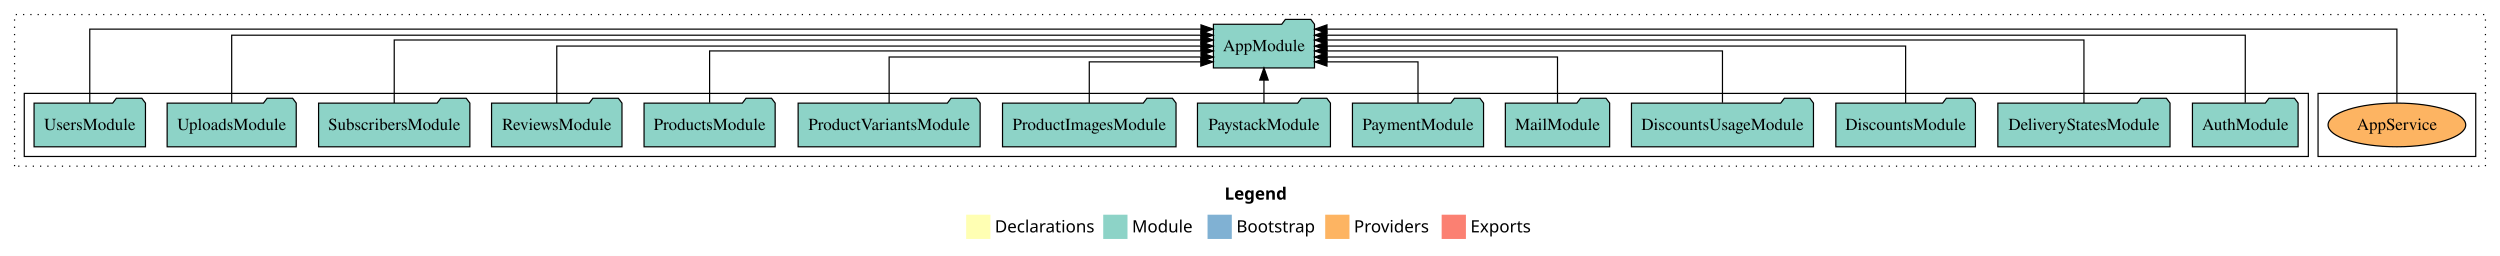
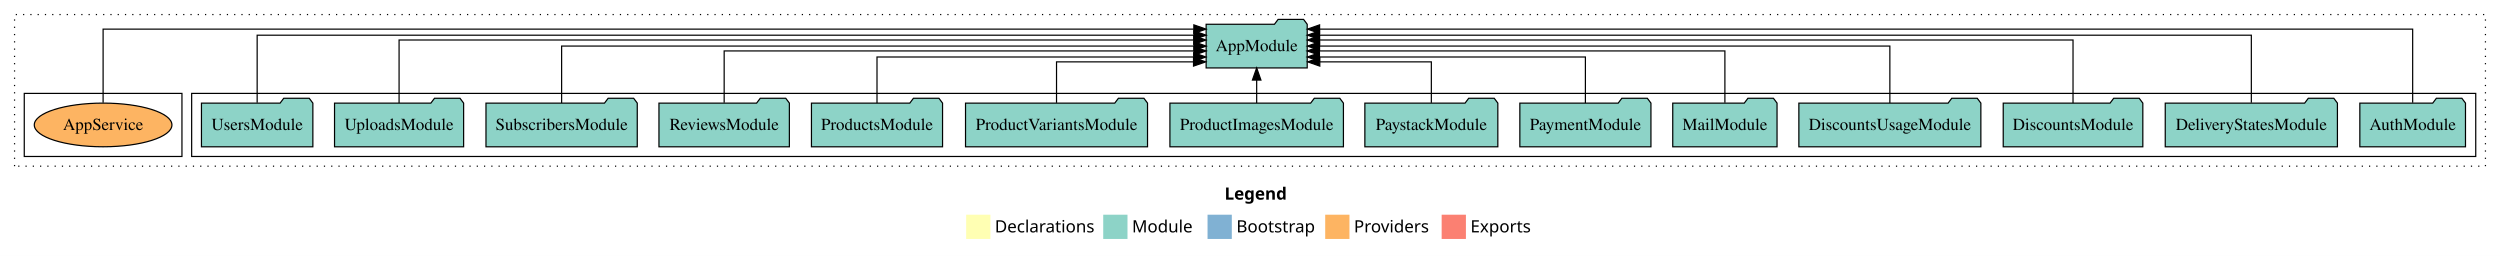
<svg xmlns="http://www.w3.org/2000/svg" width="2061pt" height="211pt" viewBox="0.00 0.00 2061.00 211.00">
  <g id="graph0" class="graph" transform="scale(1 1) rotate(0) translate(4 207)">
    <polygon fill="white" stroke="transparent" points="-4,4 -4,-207 2057,-207 2057,4 -4,4" />
    <text text-anchor="start" x="1005.51" y="-42.4" font-family="Times-12" font-weight="bold" font-size="14.00">Legend</text>
    <polygon fill="#ffffb3" stroke="transparent" points="792.5,-10 792.5,-30 812.5,-30 812.5,-10 792.5,-10" />
    <text text-anchor="start" x="816.13" y="-15.4" font-family="Times-12" font-size="14.00">  Declarations</text>
    <polygon fill="#8dd3c7" stroke="transparent" points="905.5,-10 905.5,-30 925.5,-30 925.5,-10 905.5,-10" />
    <text text-anchor="start" x="929.23" y="-15.4" font-family="Times-12" font-size="14.00">  Module</text>
    <polygon fill="#80b1d3" stroke="transparent" points="991.5,-10 991.5,-30 1011.5,-30 1011.5,-10 991.5,-10" />
    <text text-anchor="start" x="1015.28" y="-15.4" font-family="Times-12" font-size="14.00">  Bootstrap</text>
    <polygon fill="#fdb462" stroke="transparent" points="1088.5,-10 1088.5,-30 1108.5,-30 1108.5,-10 1088.5,-10" />
    <text text-anchor="start" x="1112.17" y="-15.4" font-family="Times-12" font-size="14.00">  Providers</text>
    <polygon fill="#fb8072" stroke="transparent" points="1184.5,-10 1184.5,-30 1204.5,-30 1204.5,-10 1184.5,-10" />
    <text text-anchor="start" x="1208.23" y="-15.4" font-family="Times-12" font-size="14.00">  Exports</text>
    <g id="clust1" class="cluster">
      <polygon fill="none" stroke="black" stroke-dasharray="1,5" points="8,-70 8,-195 2045,-195 2045,-70 8,-70" />
    </g>
+     <g id="clust3" class="cluster">
+       <polygon fill="none" stroke="black" points="154,-78 154,-130 2037,-130 2037,-78 154,-78" />
+     </g>
    <g id="clust6" class="cluster">
-       <polygon fill="none" stroke="black" points="1907,-78 1907,-130 2037,-130 2037,-78 1907,-78" />
-     </g>
-     <g id="clust3" class="cluster">
-       <polygon fill="none" stroke="black" points="16,-78 16,-130 1899,-130 1899,-78 16,-78" />
+       <polygon fill="none" stroke="black" points="16,-78 16,-130 146,-130 146,-78 16,-78" />
    </g>
    <g id="node1" class="node">
-       <polygon fill="#8dd3c7" stroke="black" points="1890.55,-122 1887.55,-126 1866.55,-126 1863.55,-122 1803.45,-122 1803.45,-86 1890.55,-86 1890.55,-122" />
-       <text text-anchor="middle" x="1847" y="-99.8" font-family="Times,serif" font-size="14.00">AuthModule</text>
+       <polygon fill="#8dd3c7" stroke="black" points="2028.55,-122 2025.55,-126 2004.55,-126 2001.55,-122 1941.45,-122 1941.45,-86 2028.55,-86 2028.55,-122" />
+       <text text-anchor="middle" x="1985" y="-99.8" font-family="Times,serif" font-size="14.00">AuthModule</text>
    </g>
    <g id="node15" class="node">
-       <polygon fill="#8dd3c7" stroke="black" points="1079.66,-187 1076.66,-191 1055.66,-191 1052.66,-187 996.34,-187 996.34,-151 1079.66,-151 1079.66,-187" />
-       <text text-anchor="middle" x="1038" y="-164.8" font-family="Times,serif" font-size="14.00">AppModule</text>
+       <polygon fill="#8dd3c7" stroke="black" points="1073.66,-187 1070.66,-191 1049.66,-191 1046.66,-187 990.34,-187 990.34,-151 1073.66,-151 1073.66,-187" />
+       <text text-anchor="middle" x="1032" y="-164.8" font-family="Times,serif" font-size="14.00">AppModule</text>
    </g>
    <g id="edge1" class="edge">
-       <path fill="none" stroke="black" d="M1847,-122.29C1847,-144.21 1847,-178 1847,-178 1847,-178 1089.79,-178 1089.79,-178" />
-       <polygon fill="black" stroke="black" points="1089.79,-174.5 1079.79,-178 1089.79,-181.5 1089.79,-174.5" />
+       <path fill="none" stroke="black" d="M1985,-122.32C1985,-145.66 1985,-183 1985,-183 1985,-183 1083.87,-183 1083.87,-183" />
+       <polygon fill="black" stroke="black" points="1083.87,-179.5 1073.87,-183 1083.87,-186.5 1083.87,-179.5" />
    </g>
    <g id="node2" class="node">
-       <polygon fill="#8dd3c7" stroke="black" points="1784.97,-122 1781.97,-126 1760.97,-126 1757.97,-122 1643.03,-122 1643.03,-86 1784.97,-86 1784.97,-122" />
-       <text text-anchor="middle" x="1714" y="-99.8" font-family="Times,serif" font-size="14.00">DeliveryStatesModule</text>
+       <polygon fill="#8dd3c7" stroke="black" points="1922.97,-122 1919.97,-126 1898.97,-126 1895.97,-122 1781.03,-122 1781.03,-86 1922.97,-86 1922.97,-122" />
+       <text text-anchor="middle" x="1852" y="-99.8" font-family="Times,serif" font-size="14.00">DeliveryStatesModule</text>
    </g>
    <g id="edge2" class="edge">
-       <path fill="none" stroke="black" d="M1714,-122.03C1714,-142.77 1714,-174 1714,-174 1714,-174 1089.78,-174 1089.78,-174" />
-       <polygon fill="black" stroke="black" points="1089.78,-170.5 1079.78,-174 1089.78,-177.5 1089.78,-170.5" />
+       <path fill="none" stroke="black" d="M1852,-122.29C1852,-144.21 1852,-178 1852,-178 1852,-178 1083.79,-178 1083.79,-178" />
+       <polygon fill="black" stroke="black" points="1083.79,-174.5 1073.79,-178 1083.79,-181.5 1083.79,-174.5" />
    </g>
    <g id="node3" class="node">
-       <polygon fill="#8dd3c7" stroke="black" points="1624.54,-122 1621.54,-126 1600.54,-126 1597.54,-122 1509.46,-122 1509.46,-86 1624.54,-86 1624.54,-122" />
-       <text text-anchor="middle" x="1567" y="-99.8" font-family="Times,serif" font-size="14.00">DiscountsModule</text>
+       <polygon fill="#8dd3c7" stroke="black" points="1762.54,-122 1759.54,-126 1738.54,-126 1735.54,-122 1647.46,-122 1647.46,-86 1762.54,-86 1762.54,-122" />
+       <text text-anchor="middle" x="1705" y="-99.8" font-family="Times,serif" font-size="14.00">DiscountsModule</text>
    </g>
    <g id="edge3" class="edge">
-       <path fill="none" stroke="black" d="M1567,-122.11C1567,-141.34 1567,-169 1567,-169 1567,-169 1089.95,-169 1089.95,-169" />
-       <polygon fill="black" stroke="black" points="1089.95,-165.5 1079.95,-169 1089.95,-172.5 1089.95,-165.5" />
+       <path fill="none" stroke="black" d="M1705,-122.03C1705,-142.77 1705,-174 1705,-174 1705,-174 1083.84,-174 1083.84,-174" />
+       <polygon fill="black" stroke="black" points="1083.84,-170.5 1073.84,-174 1083.84,-177.5 1083.84,-170.5" />
    </g>
    <g id="node4" class="node">
-       <polygon fill="#8dd3c7" stroke="black" points="1491.02,-122 1488.02,-126 1467.02,-126 1464.02,-122 1340.98,-122 1340.98,-86 1491.02,-86 1491.02,-122" />
-       <text text-anchor="middle" x="1416" y="-99.8" font-family="Times,serif" font-size="14.00">DiscountsUsageModule</text>
+       <polygon fill="#8dd3c7" stroke="black" points="1629.02,-122 1626.02,-126 1605.02,-126 1602.02,-122 1478.98,-122 1478.98,-86 1629.02,-86 1629.02,-122" />
+       <text text-anchor="middle" x="1554" y="-99.8" font-family="Times,serif" font-size="14.00">DiscountsUsageModule</text>
    </g>
    <g id="edge4" class="edge">
-       <path fill="none" stroke="black" d="M1416,-122.3C1416,-140.27 1416,-165 1416,-165 1416,-165 1089.9,-165 1089.9,-165" />
-       <polygon fill="black" stroke="black" points="1089.9,-161.5 1079.9,-165 1089.9,-168.5 1089.9,-161.5" />
+       <path fill="none" stroke="black" d="M1554,-122.11C1554,-141.34 1554,-169 1554,-169 1554,-169 1083.84,-169 1083.84,-169" />
+       <polygon fill="black" stroke="black" points="1083.84,-165.5 1073.84,-169 1083.84,-172.5 1083.84,-165.5" />
    </g>
    <g id="node5" class="node">
-       <polygon fill="#8dd3c7" stroke="black" points="1322.99,-122 1319.99,-126 1298.99,-126 1295.99,-122 1237.01,-122 1237.01,-86 1322.99,-86 1322.99,-122" />
-       <text text-anchor="middle" x="1280" y="-99.8" font-family="Times,serif" font-size="14.00">MailModule</text>
+       <polygon fill="#8dd3c7" stroke="black" points="1460.99,-122 1457.99,-126 1436.99,-126 1433.99,-122 1375.01,-122 1375.01,-86 1460.99,-86 1460.99,-122" />
+       <text text-anchor="middle" x="1418" y="-99.8" font-family="Times,serif" font-size="14.00">MailModule</text>
    </g>
    <g id="edge5" class="edge">
-       <path fill="none" stroke="black" d="M1280,-122.03C1280,-138.4 1280,-160 1280,-160 1280,-160 1089.88,-160 1089.88,-160" />
-       <polygon fill="black" stroke="black" points="1089.88,-156.5 1079.88,-160 1089.88,-163.5 1089.88,-156.5" />
+       <path fill="none" stroke="black" d="M1418,-122.3C1418,-140.27 1418,-165 1418,-165 1418,-165 1083.68,-165 1083.68,-165" />
+       <polygon fill="black" stroke="black" points="1083.68,-161.5 1073.68,-165 1083.68,-168.5 1083.68,-161.5" />
    </g>
    <g id="node6" class="node">
-       <polygon fill="#8dd3c7" stroke="black" points="1219.04,-122 1216.04,-126 1195.04,-126 1192.04,-122 1110.96,-122 1110.96,-86 1219.04,-86 1219.04,-122" />
-       <text text-anchor="middle" x="1165" y="-99.8" font-family="Times,serif" font-size="14.00">PaymentModule</text>
+       <polygon fill="#8dd3c7" stroke="black" points="1357.04,-122 1354.04,-126 1333.04,-126 1330.04,-122 1248.96,-122 1248.96,-86 1357.04,-86 1357.04,-122" />
+       <text text-anchor="middle" x="1303" y="-99.8" font-family="Times,serif" font-size="14.00">PaymentModule</text>
    </g>
    <g id="edge6" class="edge">
-       <path fill="none" stroke="black" d="M1165,-122.19C1165,-137.18 1165,-156 1165,-156 1165,-156 1089.94,-156 1089.94,-156" />
-       <polygon fill="black" stroke="black" points="1089.94,-152.5 1079.94,-156 1089.94,-159.5 1089.94,-152.5" />
+       <path fill="none" stroke="black" d="M1303,-122.03C1303,-138.4 1303,-160 1303,-160 1303,-160 1083.75,-160 1083.75,-160" />
+       <polygon fill="black" stroke="black" points="1083.75,-156.5 1073.75,-160 1083.75,-163.5 1083.75,-156.5" />
    </g>
    <g id="node7" class="node">
-       <polygon fill="#8dd3c7" stroke="black" points="1092.81,-122 1089.81,-126 1068.81,-126 1065.81,-122 983.19,-122 983.19,-86 1092.81,-86 1092.81,-122" />
-       <text text-anchor="middle" x="1038" y="-99.8" font-family="Times,serif" font-size="14.00">PaystackModule</text>
+       <polygon fill="#8dd3c7" stroke="black" points="1230.81,-122 1227.81,-126 1206.81,-126 1203.81,-122 1121.19,-122 1121.19,-86 1230.81,-86 1230.81,-122" />
+       <text text-anchor="middle" x="1176" y="-99.8" font-family="Times,serif" font-size="14.00">PaystackModule</text>
    </g>
    <g id="edge7" class="edge">
-       <path fill="none" stroke="black" d="M1038,-122.11C1038,-122.11 1038,-140.99 1038,-140.99" />
-       <polygon fill="black" stroke="black" points="1034.5,-140.99 1038,-150.99 1041.5,-140.99 1034.5,-140.99" />
+       <path fill="none" stroke="black" d="M1176,-122.19C1176,-137.18 1176,-156 1176,-156 1176,-156 1084.04,-156 1084.04,-156" />
+       <polygon fill="black" stroke="black" points="1084.04,-152.5 1074.04,-156 1084.04,-159.5 1084.04,-152.5" />
    </g>
    <g id="node8" class="node">
-       <polygon fill="#8dd3c7" stroke="black" points="965.52,-122 962.52,-126 941.52,-126 938.52,-122 822.48,-122 822.48,-86 965.52,-86 965.52,-122" />
-       <text text-anchor="middle" x="894" y="-99.8" font-family="Times,serif" font-size="14.00">ProductImagesModule</text>
+       <polygon fill="#8dd3c7" stroke="black" points="1103.52,-122 1100.52,-126 1079.52,-126 1076.52,-122 960.48,-122 960.48,-86 1103.52,-86 1103.52,-122" />
+       <text text-anchor="middle" x="1032" y="-99.8" font-family="Times,serif" font-size="14.00">ProductImagesModule</text>
    </g>
    <g id="edge8" class="edge">
-       <path fill="none" stroke="black" d="M894,-122.19C894,-137.18 894,-156 894,-156 894,-156 985.96,-156 985.96,-156" />
-       <polygon fill="black" stroke="black" points="985.96,-159.5 995.96,-156 985.96,-152.5 985.96,-159.5" />
+       <path fill="none" stroke="black" d="M1032,-122.11C1032,-122.11 1032,-140.99 1032,-140.99" />
+       <polygon fill="black" stroke="black" points="1028.5,-140.99 1032,-150.99 1035.5,-140.99 1028.5,-140.99" />
    </g>
    <g id="node9" class="node">
-       <polygon fill="#8dd3c7" stroke="black" points="804.02,-122 801.02,-126 780.02,-126 777.02,-122 653.98,-122 653.98,-86 804.02,-86 804.02,-122" />
-       <text text-anchor="middle" x="729" y="-99.8" font-family="Times,serif" font-size="14.00">ProductVariantsModule</text>
+       <polygon fill="#8dd3c7" stroke="black" points="942.02,-122 939.02,-126 918.02,-126 915.02,-122 791.98,-122 791.98,-86 942.02,-86 942.02,-122" />
+       <text text-anchor="middle" x="867" y="-99.8" font-family="Times,serif" font-size="14.00">ProductVariantsModule</text>
    </g>
    <g id="edge9" class="edge">
-       <path fill="none" stroke="black" d="M729,-122.03C729,-138.4 729,-160 729,-160 729,-160 986.33,-160 986.33,-160" />
-       <polygon fill="black" stroke="black" points="986.33,-163.5 996.33,-160 986.33,-156.5 986.33,-163.5" />
+       <path fill="none" stroke="black" d="M867,-122.19C867,-137.18 867,-156 867,-156 867,-156 979.94,-156 979.94,-156" />
+       <polygon fill="black" stroke="black" points="979.94,-159.5 989.94,-156 979.94,-152.5 979.94,-159.5" />
    </g>
    <g id="node10" class="node">
-       <polygon fill="#8dd3c7" stroke="black" points="635.04,-122 632.04,-126 611.04,-126 608.04,-122 526.96,-122 526.96,-86 635.04,-86 635.04,-122" />
-       <text text-anchor="middle" x="581" y="-99.8" font-family="Times,serif" font-size="14.00">ProductsModule</text>
+       <polygon fill="#8dd3c7" stroke="black" points="773.04,-122 770.04,-126 749.04,-126 746.04,-122 664.96,-122 664.96,-86 773.04,-86 773.04,-122" />
+       <text text-anchor="middle" x="719" y="-99.8" font-family="Times,serif" font-size="14.00">ProductsModule</text>
    </g>
    <g id="edge10" class="edge">
-       <path fill="none" stroke="black" d="M581,-122.3C581,-140.27 581,-165 581,-165 581,-165 986.23,-165 986.23,-165" />
-       <polygon fill="black" stroke="black" points="986.23,-168.5 996.23,-165 986.23,-161.5 986.23,-168.5" />
+       <path fill="none" stroke="black" d="M719,-122.03C719,-138.4 719,-160 719,-160 719,-160 980.11,-160 980.11,-160" />
+       <polygon fill="black" stroke="black" points="980.11,-163.5 990.11,-160 980.11,-156.5 980.11,-163.5" />
    </g>
    <g id="node11" class="node">
-       <polygon fill="#8dd3c7" stroke="black" points="508.76,-122 505.76,-126 484.76,-126 481.76,-122 401.24,-122 401.24,-86 508.76,-86 508.76,-122" />
-       <text text-anchor="middle" x="455" y="-99.8" font-family="Times,serif" font-size="14.00">ReviewsModule</text>
+       <polygon fill="#8dd3c7" stroke="black" points="646.76,-122 643.76,-126 622.76,-126 619.76,-122 539.24,-122 539.24,-86 646.76,-86 646.76,-122" />
+       <text text-anchor="middle" x="593" y="-99.8" font-family="Times,serif" font-size="14.00">ReviewsModule</text>
    </g>
    <g id="edge11" class="edge">
-       <path fill="none" stroke="black" d="M455,-122.11C455,-141.34 455,-169 455,-169 455,-169 986.07,-169 986.07,-169" />
-       <polygon fill="black" stroke="black" points="986.07,-172.5 996.07,-169 986.07,-165.5 986.07,-172.5" />
+       <path fill="none" stroke="black" d="M593,-122.3C593,-140.27 593,-165 593,-165 593,-165 980.3,-165 980.3,-165" />
+       <polygon fill="black" stroke="black" points="980.3,-168.5 990.3,-165 980.3,-161.5 980.3,-168.5" />
    </g>
    <g id="node12" class="node">
-       <polygon fill="#8dd3c7" stroke="black" points="383.36,-122 380.36,-126 359.36,-126 356.36,-122 258.64,-122 258.64,-86 383.36,-86 383.36,-122" />
-       <text text-anchor="middle" x="321" y="-99.8" font-family="Times,serif" font-size="14.00">SubscribersModule</text>
+       <polygon fill="#8dd3c7" stroke="black" points="521.36,-122 518.36,-126 497.36,-126 494.36,-122 396.64,-122 396.64,-86 521.36,-86 521.36,-122" />
+       <text text-anchor="middle" x="459" y="-99.8" font-family="Times,serif" font-size="14.00">SubscribersModule</text>
    </g>
    <g id="edge12" class="edge">
-       <path fill="none" stroke="black" d="M321,-122.03C321,-142.77 321,-174 321,-174 321,-174 986.09,-174 986.09,-174" />
-       <polygon fill="black" stroke="black" points="986.09,-177.5 996.09,-174 986.09,-170.5 986.09,-177.5" />
+       <path fill="none" stroke="black" d="M459,-122.11C459,-141.34 459,-169 459,-169 459,-169 980.33,-169 980.33,-169" />
+       <polygon fill="black" stroke="black" points="980.33,-172.5 990.33,-169 980.33,-165.5 980.33,-172.5" />
    </g>
    <g id="node13" class="node">
-       <polygon fill="#8dd3c7" stroke="black" points="240.21,-122 237.21,-126 216.21,-126 213.21,-122 133.79,-122 133.79,-86 240.21,-86 240.21,-122" />
-       <text text-anchor="middle" x="187" y="-99.8" font-family="Times,serif" font-size="14.00">UploadsModule</text>
+       <polygon fill="#8dd3c7" stroke="black" points="378.21,-122 375.21,-126 354.21,-126 351.21,-122 271.79,-122 271.79,-86 378.21,-86 378.21,-122" />
+       <text text-anchor="middle" x="325" y="-99.8" font-family="Times,serif" font-size="14.00">UploadsModule</text>
    </g>
    <g id="edge13" class="edge">
-       <path fill="none" stroke="black" d="M187,-122.29C187,-144.21 187,-178 187,-178 187,-178 986.09,-178 986.09,-178" />
-       <polygon fill="black" stroke="black" points="986.09,-181.5 996.09,-178 986.09,-174.5 986.09,-181.5" />
+       <path fill="none" stroke="black" d="M325,-122.03C325,-142.77 325,-174 325,-174 325,-174 980.15,-174 980.15,-174" />
+       <polygon fill="black" stroke="black" points="980.15,-177.5 990.15,-174 980.15,-170.5 980.15,-177.5" />
    </g>
    <g id="node14" class="node">
-       <polygon fill="#8dd3c7" stroke="black" points="115.92,-122 112.92,-126 91.92,-126 88.92,-122 24.08,-122 24.08,-86 115.92,-86 115.92,-122" />
-       <text text-anchor="middle" x="70" y="-99.8" font-family="Times,serif" font-size="14.00">UsersModule</text>
+       <polygon fill="#8dd3c7" stroke="black" points="253.92,-122 250.92,-126 229.92,-126 226.92,-122 162.08,-122 162.08,-86 253.92,-86 253.92,-122" />
+       <text text-anchor="middle" x="208" y="-99.8" font-family="Times,serif" font-size="14.00">UsersModule</text>
    </g>
    <g id="edge14" class="edge">
-       <path fill="none" stroke="black" d="M70,-122.32C70,-145.66 70,-183 70,-183 70,-183 986.1,-183 986.1,-183" />
-       <polygon fill="black" stroke="black" points="986.1,-186.5 996.1,-183 986.1,-179.5 986.1,-186.5" />
+       <path fill="none" stroke="black" d="M208,-122.29C208,-144.21 208,-178 208,-178 208,-178 980.29,-178 980.29,-178" />
+       <polygon fill="black" stroke="black" points="980.29,-181.5 990.29,-178 980.29,-174.5 980.29,-181.5" />
    </g>
    <g id="node16" class="node">
-       <ellipse fill="#fdb462" stroke="black" cx="1972" cy="-104" rx="56.74" ry="18" />
-       <text text-anchor="middle" x="1972" y="-99.8" font-family="Times,serif" font-size="14.00">AppService</text>
+       <ellipse fill="#fdb462" stroke="black" cx="81" cy="-104" rx="56.74" ry="18" />
+       <text text-anchor="middle" x="81" y="-99.8" font-family="Times,serif" font-size="14.00">AppService</text>
    </g>
    <g id="edge15" class="edge">
-       <path fill="none" stroke="black" d="M1972,-122.32C1972,-145.66 1972,-183 1972,-183 1972,-183 1089.95,-183 1089.95,-183" />
-       <polygon fill="black" stroke="black" points="1089.95,-179.5 1079.95,-183 1089.95,-186.5 1089.95,-179.5" />
+       <path fill="none" stroke="black" d="M81,-122.32C81,-145.66 81,-183 81,-183 81,-183 980.22,-183 980.22,-183" />
+       <polygon fill="black" stroke="black" points="980.22,-186.5 990.22,-183 980.22,-179.5 980.22,-186.5" />
    </g>
  </g>
</svg>
